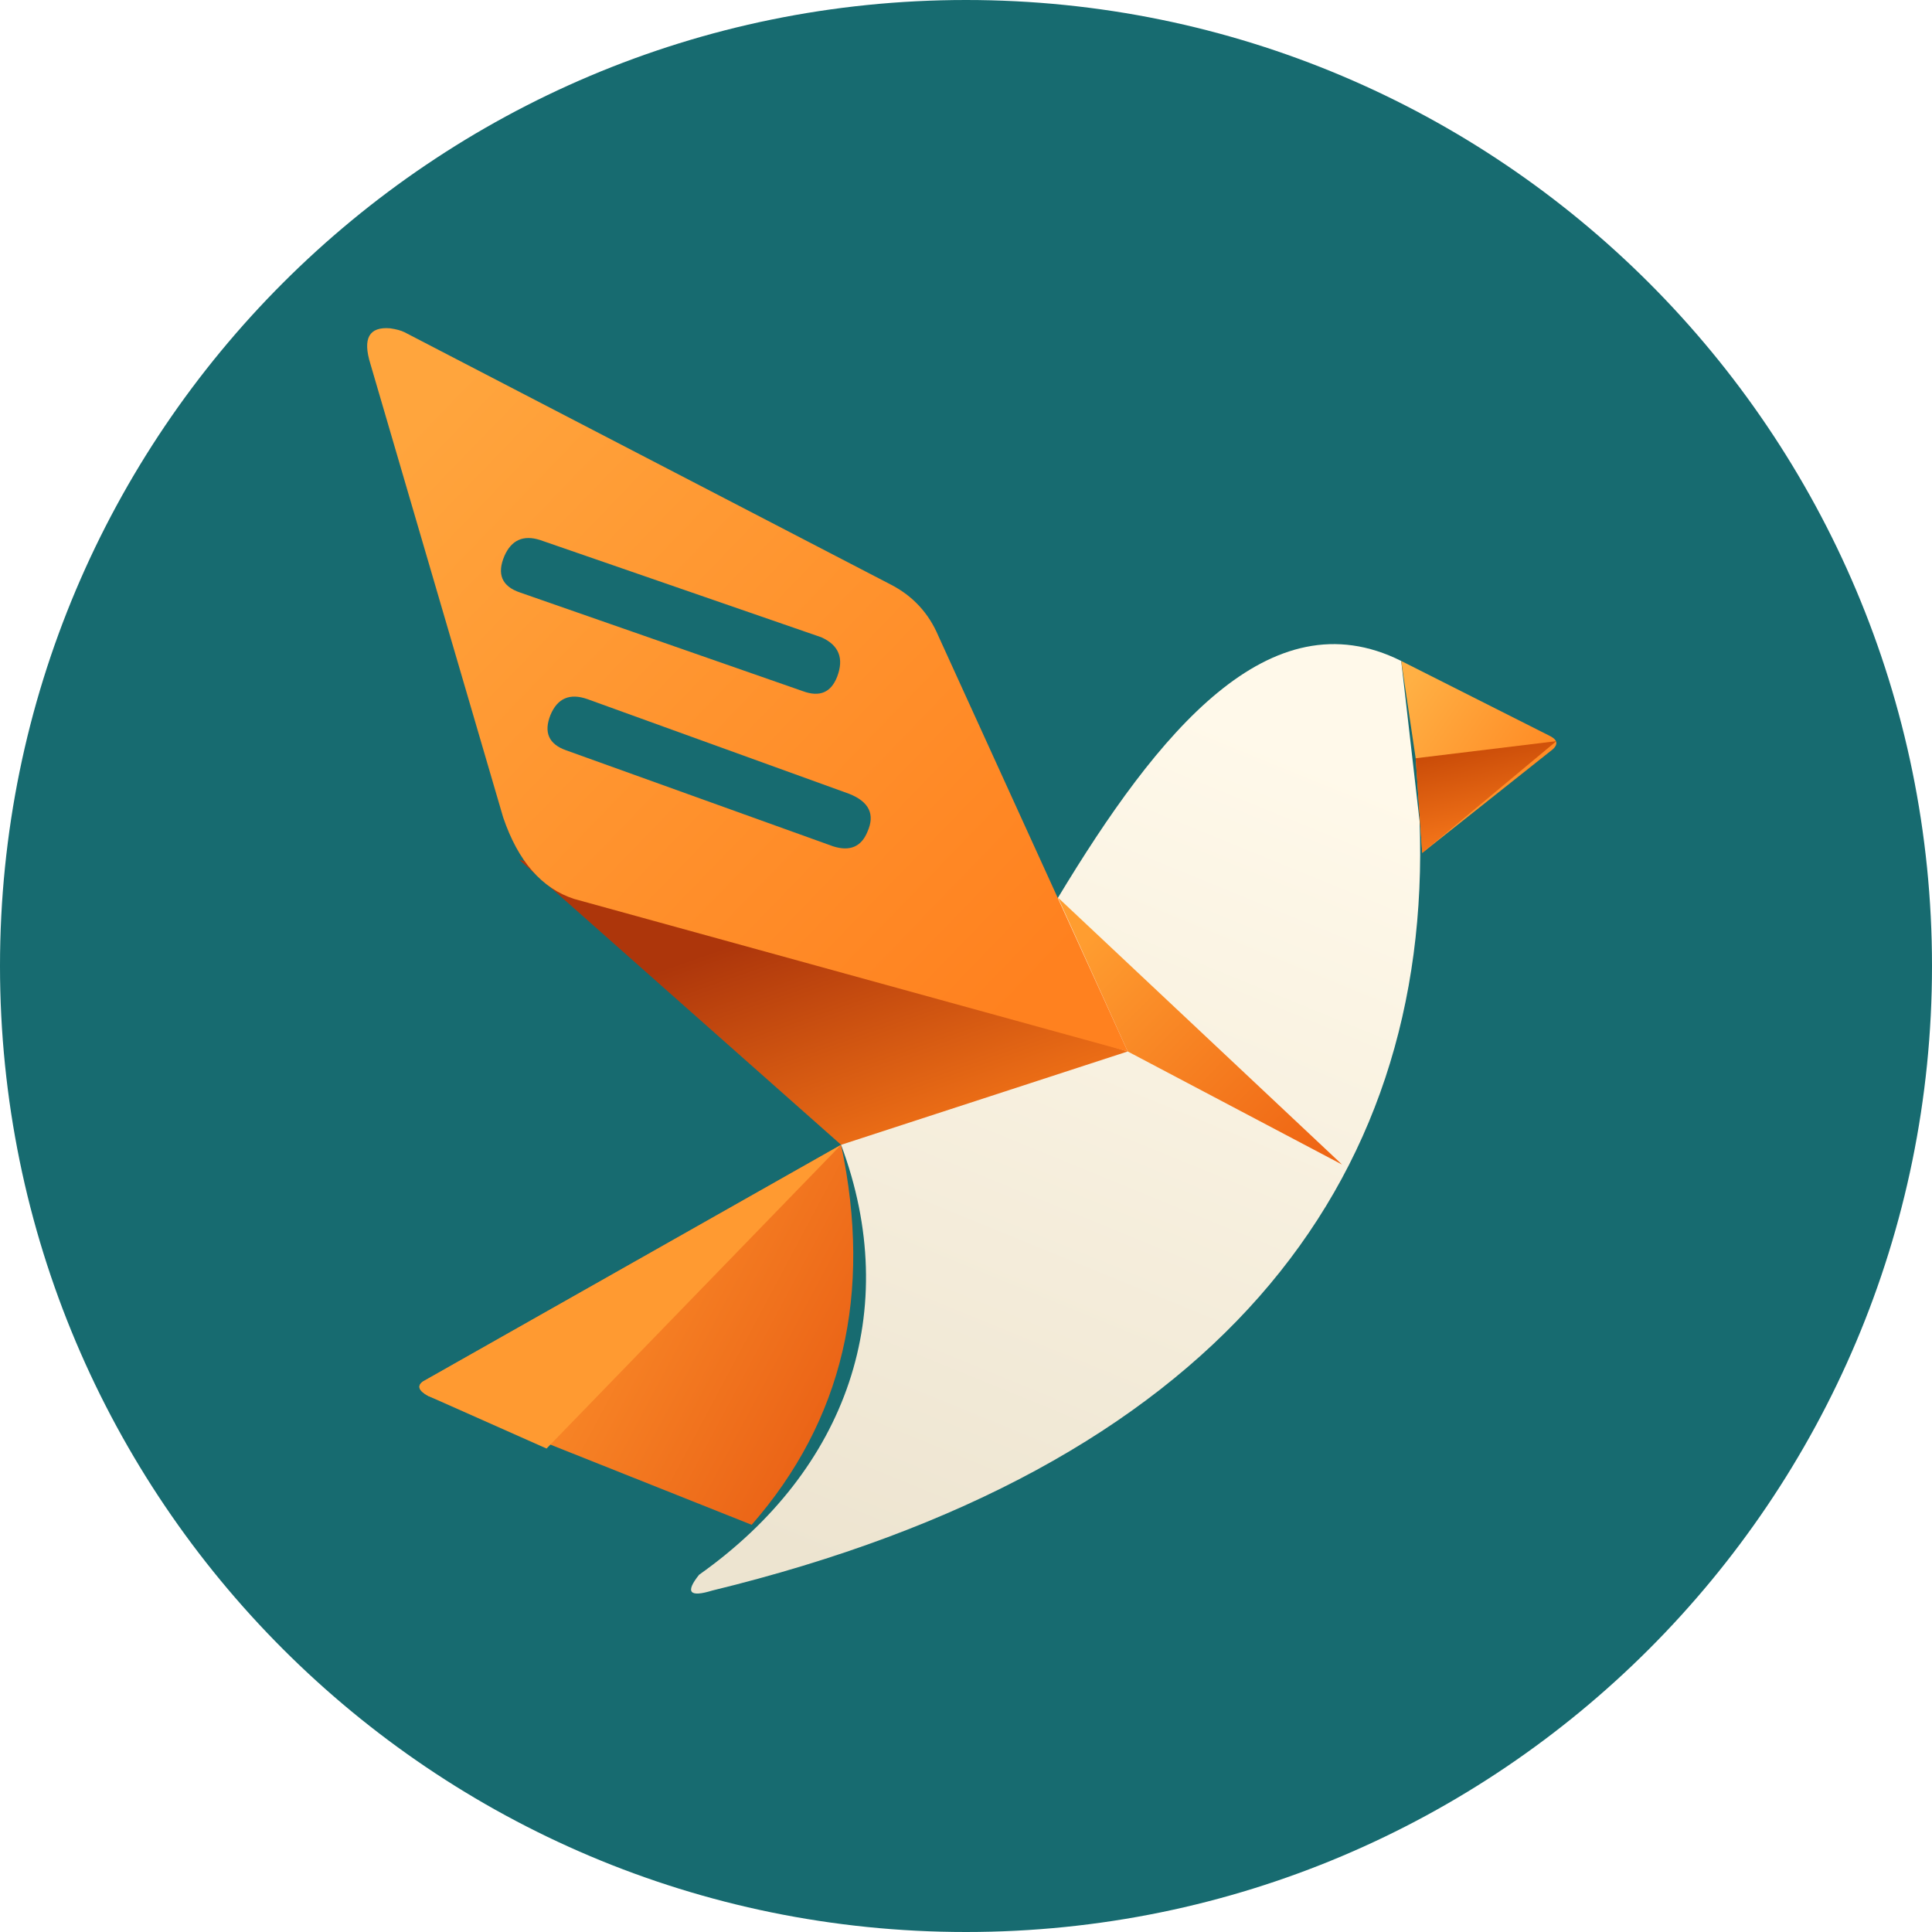
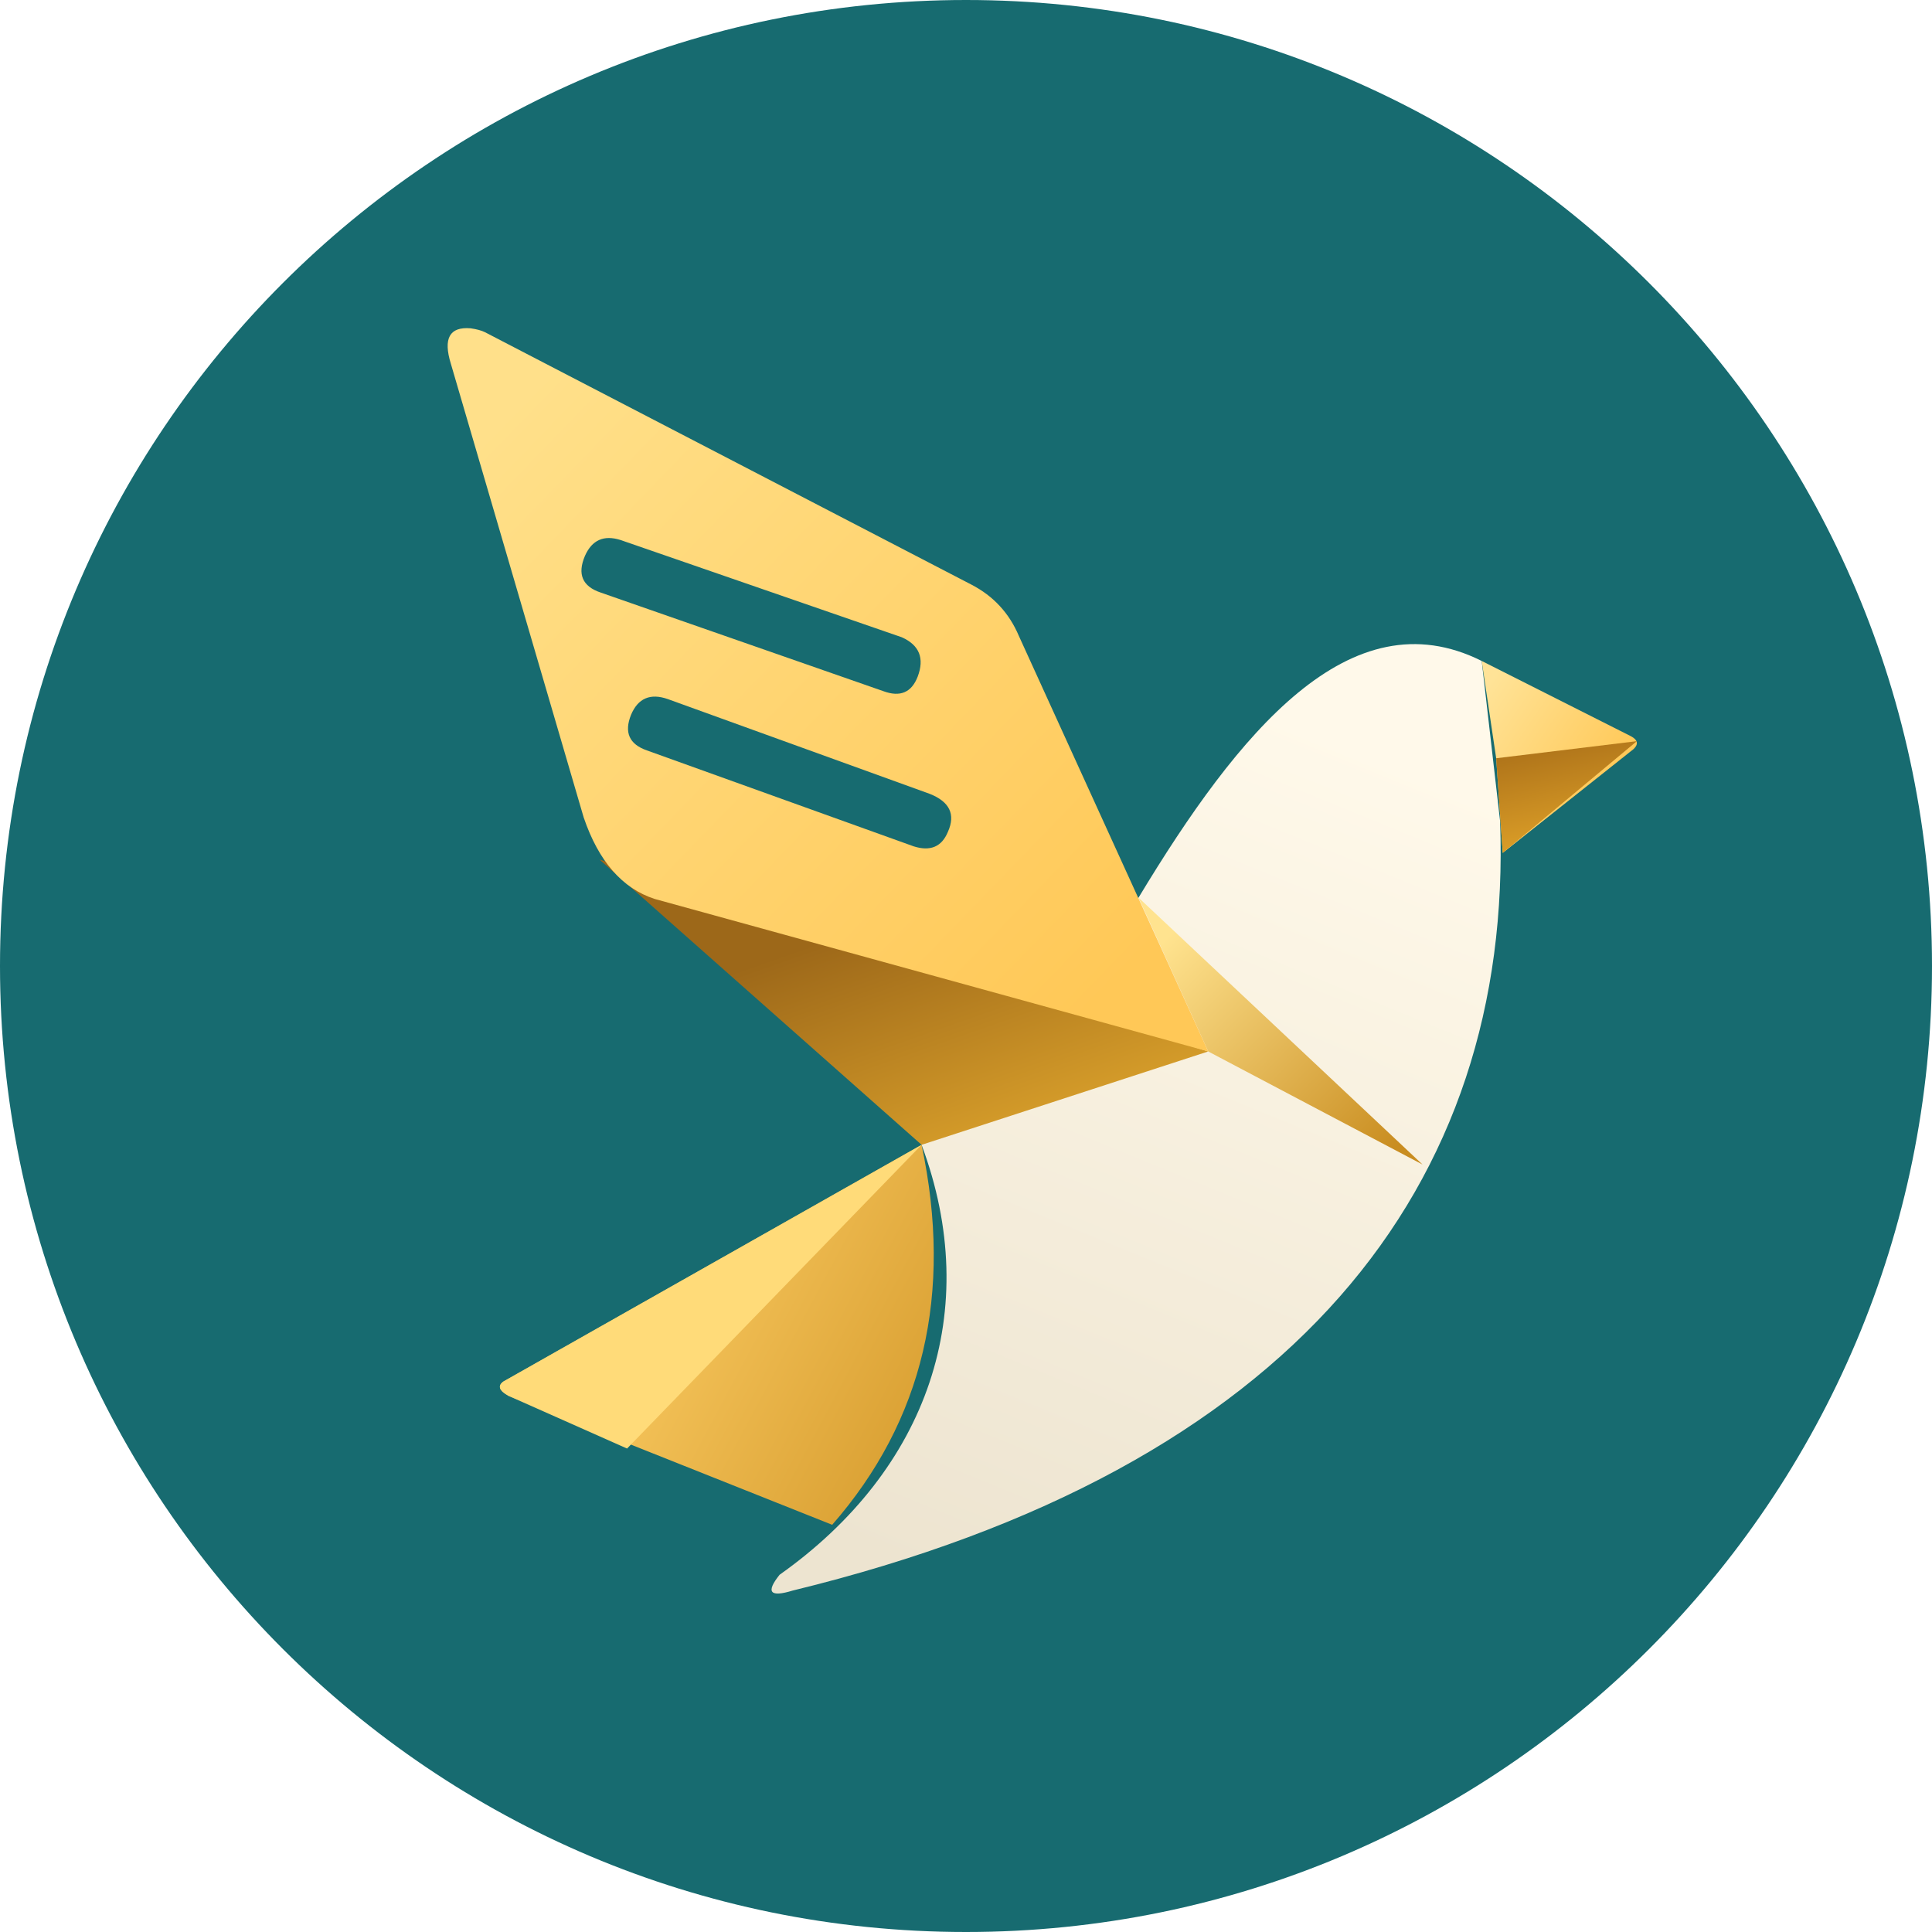
<svg xmlns="http://www.w3.org/2000/svg" viewBox="18 18 72 72" width="512" height="512" role="img" aria-labelledby="title">
  <defs>
    <linearGradient id="tail" gradientUnits="userSpaceOnUse" x1="280" y1="850" x2="580" y2="1010">
-       <stop offset="0" stop-color="#FF982F" />
-       <stop offset="1" stop-color="#E75A12" />
+       <stop offset="0" stop-color="#FFD169" />
+       <stop offset="1" stop-color="#D59A2C" />
    </linearGradient>
    <linearGradient id="body" gradientUnits="userSpaceOnUse" x1="810" y1="420" x2="540" y2="1080">
      <stop offset="0" stop-color="#FFF9EA" />
      <stop offset="1" stop-color="#EDE4D0" />
    </linearGradient>
    <linearGradient id="beak" gradientUnits="userSpaceOnUse" x1="990" y1="402" x2="1090" y2="470">
-       <stop offset="0" stop-color="#FFB044" />
-       <stop offset="1" stop-color="#FF8A24" />
+       <stop offset="0" stop-color="#FFE397" />
+       <stop offset="1" stop-color="#FFC857" />
    </linearGradient>
    <linearGradient id="beakFold" gradientUnits="userSpaceOnUse" x1="1020" y1="457" x2="1035" y2="526">
-       <stop offset="0" stop-color="#C94B08" />
-       <stop offset="1" stop-color="#F47519" />
+       <stop offset="0" stop-color="#AF741A" />
+       <stop offset="1" stop-color="#D99C27" />
    </linearGradient>
    <linearGradient id="underwing" gradientUnits="userSpaceOnUse" x1="545" y1="580" x2="610" y2="765">
-       <stop offset="0" stop-color="#AD360B" />
-       <stop offset="1" stop-color="#F27317" />
+       <stop offset="0" stop-color="#9D6819" />
+       <stop offset="1" stop-color="#D9A02B" />
    </linearGradient>
    <linearGradient id="chest" gradientUnits="userSpaceOnUse" x1="746" y1="596" x2="914" y2="762">
-       <stop offset="0" stop-color="#FF9D30" />
-       <stop offset="1" stop-color="#EF6614" />
+       <stop offset="0" stop-color="#FFE38F" />
+       <stop offset="1" stop-color="#C98D20" />
    </linearGradient>
    <linearGradient id="wing" gradientUnits="userSpaceOnUse" x1="241" y1="199" x2="698" y2="641">
-       <stop offset="0" stop-color="#FFA53D" />
-       <stop offset="1" stop-color="#FF811F" />
+       <stop offset="0" stop-color="#FFE08A" />
+       <stop offset="1" stop-color="#FFC857" />
    </linearGradient>
  </defs>
  <circle cx="54" cy="54" r="36" fill="#176B70" />
-   <g transform="translate(22.15 23.522) scale(0.049)" fill-rule="evenodd">
+   <g transform="translate(25.15 23.522) scale(0.049)" fill-rule="evenodd">
    <path fill="url(#tail)" d="M555,758 L237,938 Q230,943 241,949 L487,1047 Q591,928 555,758 Z" />
-     <path fill="#FF9A31" d="M555,758 L237,938 Q230,943 241,949 L331,989 Z" />
+     <path fill="#FFDB79" d="M555,758 L237,938 Q230,943 241,949 L331,989 Z" />
    <path fill="url(#body)" d="M720,570 C796,444 881,340 981,390 L995,512 C1005,789 839,1004 457,1097 Q431,1105 447,1085 C560,1005 602,884 555,758 Z" />
    <path fill="url(#beak)" d="M981,390 L1094,447 Q1104,452 1094,459 L997,536 L992,464 Z" />
    <path fill="url(#beakFold)" d="M992,464 L1099,451 L997,536 Z" />
    <path fill="url(#underwing)" d="M310,541 L773,687 L555,758 Z" />
    <path fill="url(#chest)" d="M720,570 L936,773 L773,687 Z" />
    <path fill="url(#wing)" d="M223,140 L593,332 Q618,345 629,371 L773,687 L352,571 Q315,559 298,509 L197,164 Q188,135 212,137 Q219,138 223,140 Z M326,298 L540,372 Q560,381 552,402 Q545,420 526,413 L311,338 Q290,331 299,310 Q307,292 326,298 Z M362,419 L561,491 Q584,500 575,520 Q568,537 549,531 L346,458 Q326,451 334,431 Q342,412 362,419 Z" />
  </g>
</svg>
